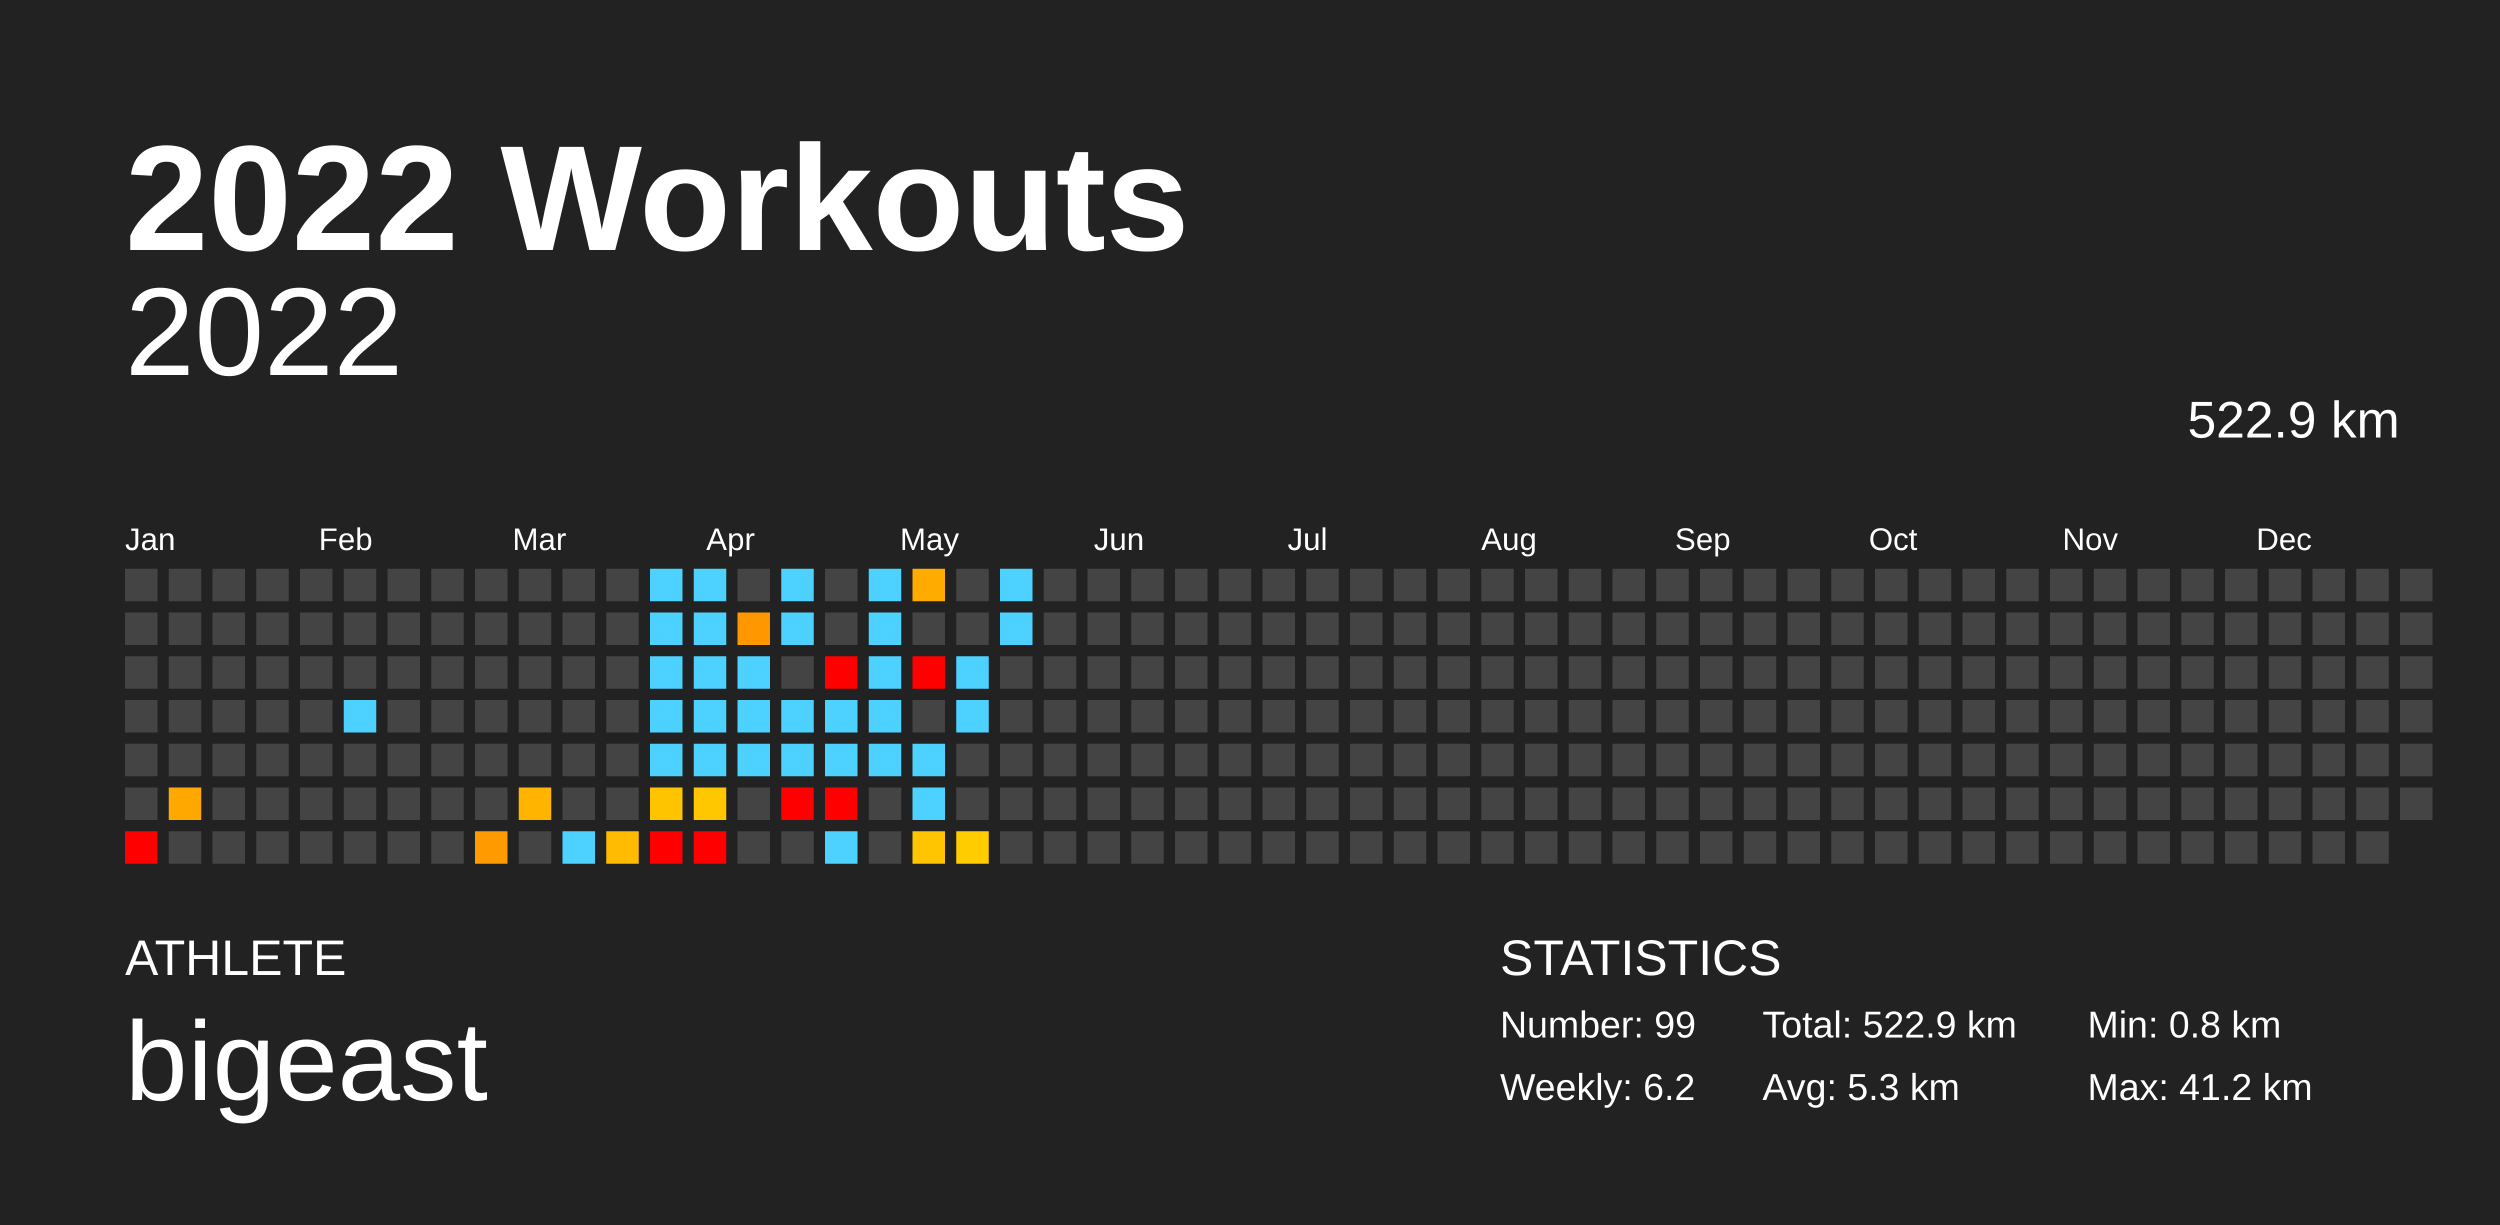
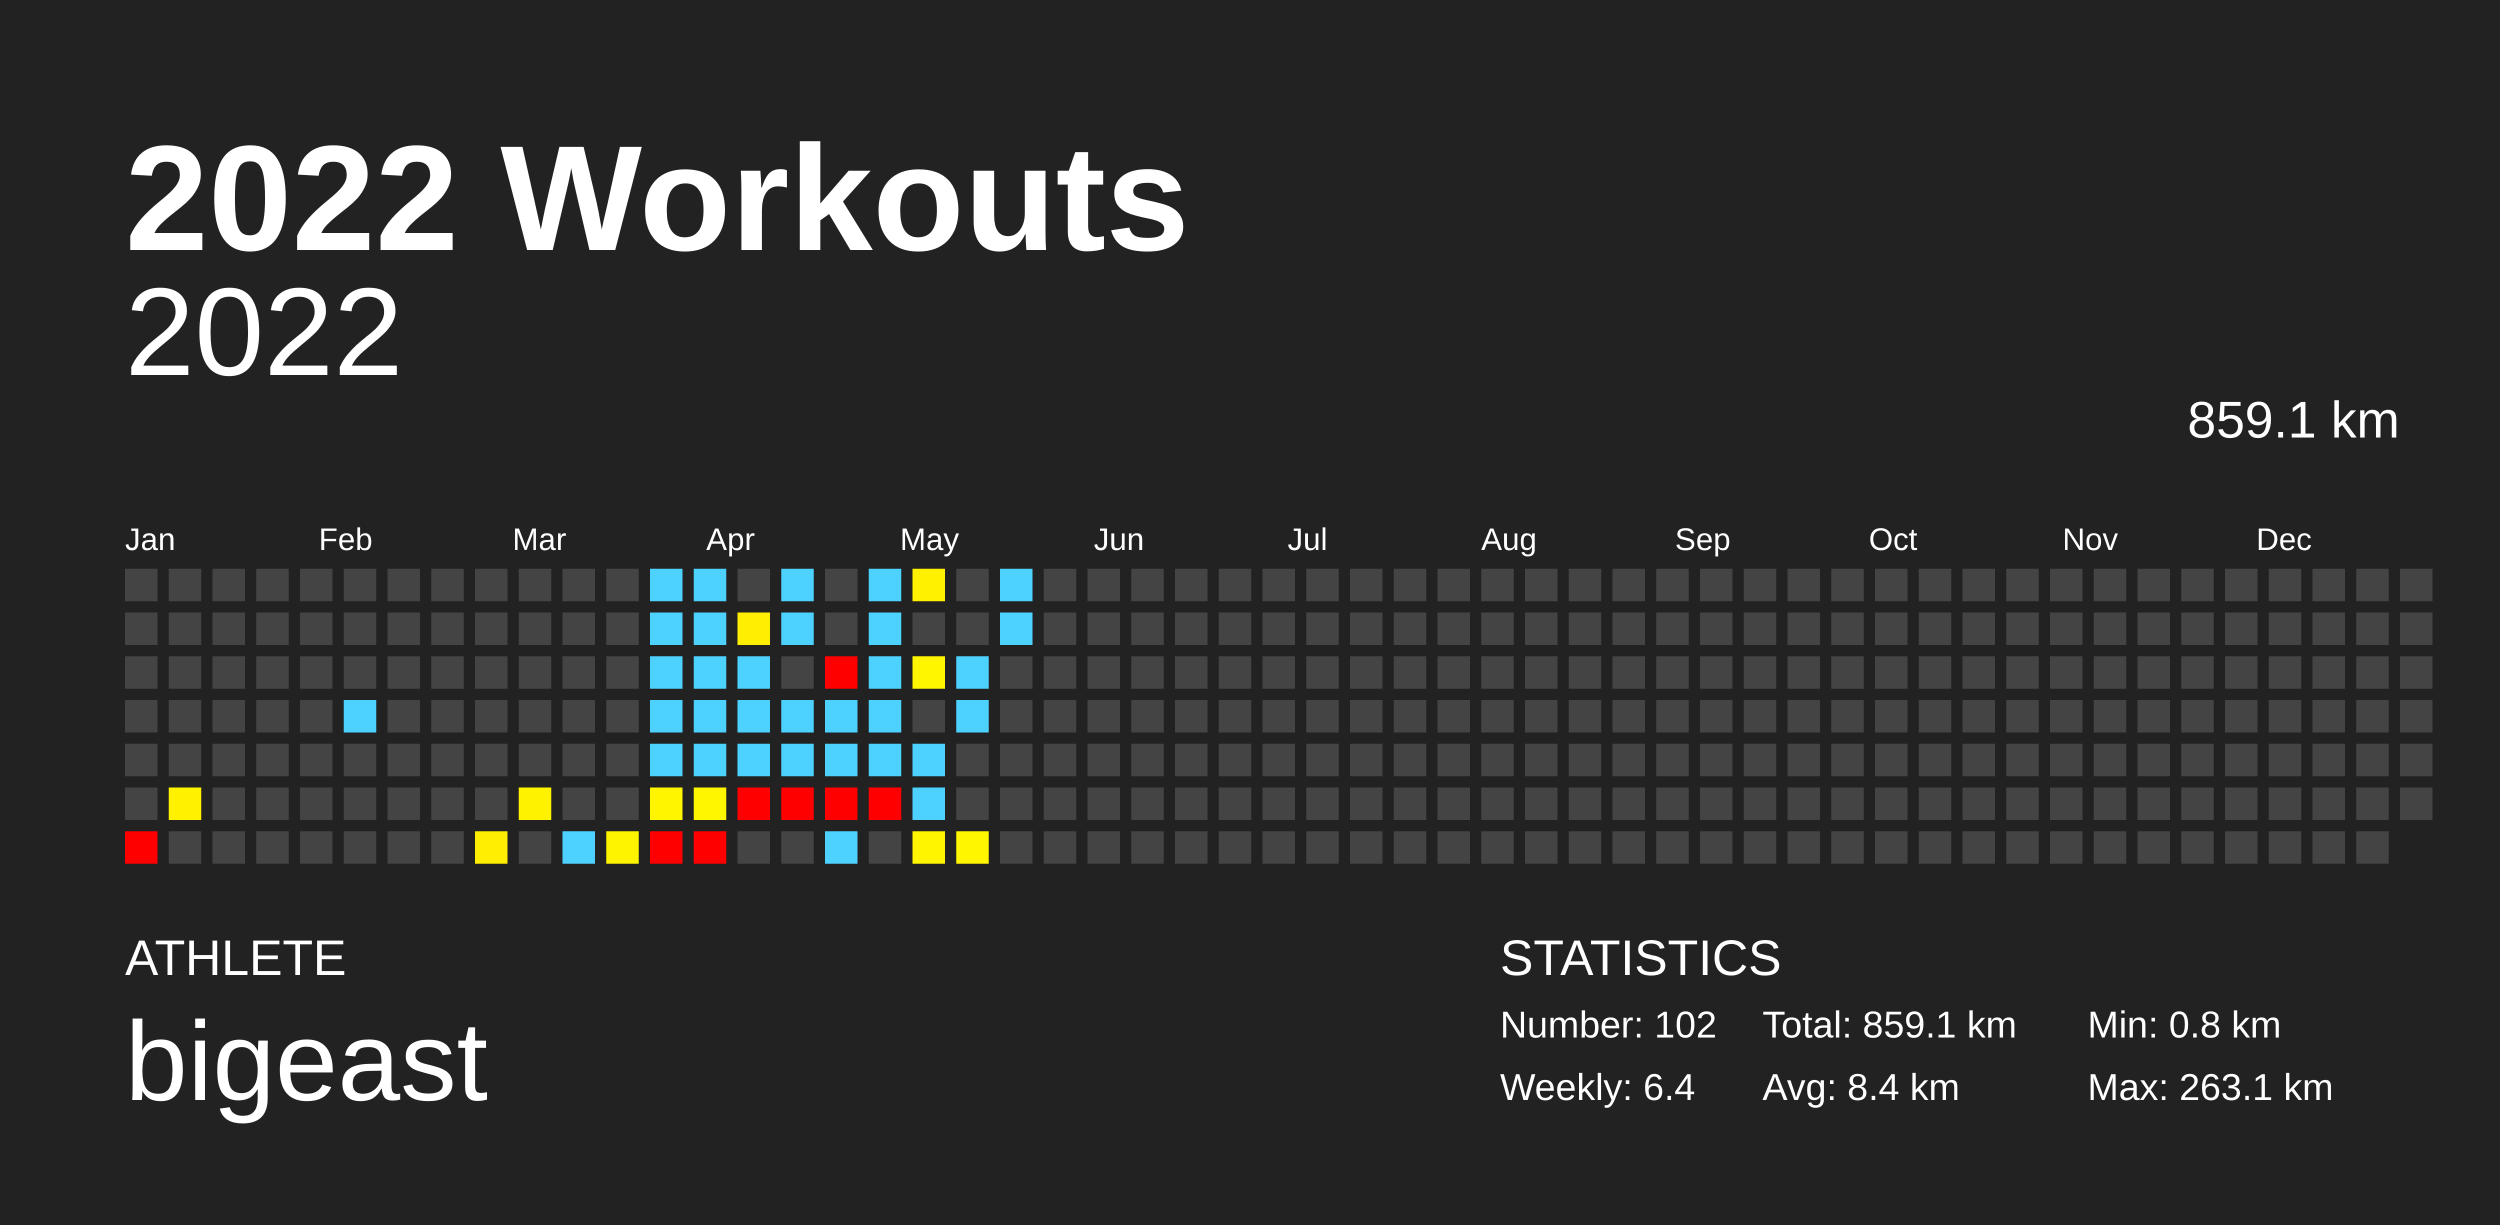
<svg xmlns="http://www.w3.org/2000/svg" baseProfile="full" height="98mm" version="1.1" viewBox="0,0,200,98" width="200mm">
  <defs />
  <rect fill="#222222" height="98" width="200" x="0" y="0" />
  <text fill="#FFFFFF" style="font-size:12px; font-family:Arial; font-weight:bold;" x="10" y="20">2022 Workouts</text>
  <text fill="#FFFFFF" style="font-size:4px; font-family:Arial" x="10" y="78">ATHLETE</text>
  <text fill="#FFFFFF" style="font-size:9px; font-family:Arial" x="10" y="88">bigeast</text>
  <text fill="#FFFFFF" style="font-size:4px; font-family:Arial" x="120" y="78">STATISTICS</text>
-   <text fill="#FFFFFF" style="font-size:3px; font-family:Arial" x="120" y="83">Number: 99</text>
-   <text fill="#FFFFFF" style="font-size:3px; font-family:Arial" x="120" y="88">Weekly: 6.2</text>
-   <text fill="#FFFFFF" style="font-size:3px; font-family:Arial" x="141" y="83">Total: 522.9 km</text>
-   <text fill="#FFFFFF" style="font-size:3px; font-family:Arial" x="141" y="88">Avg: 5.3 km</text>
+   <text fill="#FFFFFF" style="font-size:3px; font-family:Arial" x="120" y="83">Number: 102</text>
+   <text fill="#FFFFFF" style="font-size:3px; font-family:Arial" x="120" y="88">Weekly: 6.4</text>
+   <text fill="#FFFFFF" style="font-size:3px; font-family:Arial" x="141" y="83">Total: 859.1 km</text>
+   <text fill="#FFFFFF" style="font-size:3px; font-family:Arial" x="141" y="88">Avg: 8.4 km</text>
  <text fill="#FFFFFF" style="font-size:3px; font-family:Arial" x="167" y="83">Min: 0.8 km</text>
-   <text fill="#FFFFFF" style="font-size:3px; font-family:Arial" x="167" y="88">Max: 41.2 km</text>
+   <text fill="#FFFFFF" style="font-size:3px; font-family:Arial" x="167" y="88">Max: 263.1 km</text>
  <text alignment-baseline="hanging" fill="#FFFFFF" style="font-size:10.0px; font-family:Arial;" x="10" y="30">2022</text>
-   <text alignment-baseline="hanging" fill="#FFFFFF" style="font-size:4.125px; font-family:Arial;" x="175" y="35">522.9 km</text>
+   <text alignment-baseline="hanging" fill="#FFFFFF" style="font-size:4.125px; font-family:Arial;" x="175" y="35">859.1 km</text>
  <text fill="#FFFFFF" style="font-size:2.5px; font-family:Arial" x="10.0" y="44">Jan</text>
  <text fill="#FFFFFF" style="font-size:2.5px; font-family:Arial" x="25.5" y="44">Feb</text>
  <text fill="#FFFFFF" style="font-size:2.5px; font-family:Arial" x="41.0" y="44">Mar</text>
  <text fill="#FFFFFF" style="font-size:2.5px; font-family:Arial" x="56.5" y="44">Apr</text>
  <text fill="#FFFFFF" style="font-size:2.5px; font-family:Arial" x="72.0" y="44">May</text>
  <text fill="#FFFFFF" style="font-size:2.5px; font-family:Arial" x="87.5" y="44">Jun</text>
  <text fill="#FFFFFF" style="font-size:2.5px; font-family:Arial" x="103.0" y="44">Jul</text>
  <text fill="#FFFFFF" style="font-size:2.5px; font-family:Arial" x="118.5" y="44">Aug</text>
  <text fill="#FFFFFF" style="font-size:2.5px; font-family:Arial" x="134.0" y="44">Sep</text>
  <text fill="#FFFFFF" style="font-size:2.5px; font-family:Arial" x="149.5" y="44">Oct</text>
  <text fill="#FFFFFF" style="font-size:2.5px; font-family:Arial" x="165.0" y="44">Nov</text>
  <text fill="#FFFFFF" style="font-size:2.5px; font-family:Arial" x="180.5" y="44">Dec</text>
  <rect fill="#444444" height="2.6" width="2.6" x="10.0" y="45.5" />
  <rect fill="#444444" height="2.6" width="2.6" x="10.0" y="49.0" />
  <rect fill="#444444" height="2.6" width="2.6" x="10.0" y="52.5" />
  <rect fill="#444444" height="2.6" width="2.6" x="10.0" y="56.0" />
  <rect fill="#444444" height="2.6" width="2.6" x="10.0" y="59.5" />
  <rect fill="#444444" height="2.6" width="2.6" x="10.0" y="63.0" />
  <rect fill="red" height="2.6" width="2.6" x="10.0" y="66.5" />
  <rect fill="#444444" height="2.6" width="2.6" x="13.5" y="45.5" />
  <rect fill="#444444" height="2.6" width="2.6" x="13.5" y="49.0" />
  <rect fill="#444444" height="2.6" width="2.6" x="13.5" y="52.5" />
  <rect fill="#444444" height="2.6" width="2.6" x="13.5" y="56.0" />
  <rect fill="#444444" height="2.6" width="2.6" x="13.5" y="59.5" />
-   <rect fill="#ffa800" height="2.6" width="2.6" x="13.5" y="63.0" />
+   <rect fill="#fff100" height="2.6" width="2.6" x="13.5" y="63.0" />
  <rect fill="#444444" height="2.6" width="2.6" x="13.5" y="66.5" />
  <rect fill="#444444" height="2.6" width="2.6" x="17.0" y="45.5" />
  <rect fill="#444444" height="2.6" width="2.6" x="17.0" y="49.0" />
  <rect fill="#444444" height="2.6" width="2.6" x="17.0" y="52.5" />
  <rect fill="#444444" height="2.6" width="2.6" x="17.0" y="56.0" />
  <rect fill="#444444" height="2.6" width="2.6" x="17.0" y="59.5" />
  <rect fill="#444444" height="2.6" width="2.6" x="17.0" y="63.0" />
  <rect fill="#444444" height="2.6" width="2.6" x="17.0" y="66.5" />
  <rect fill="#444444" height="2.6" width="2.6" x="20.5" y="45.5" />
  <rect fill="#444444" height="2.6" width="2.6" x="20.5" y="49.0" />
  <rect fill="#444444" height="2.6" width="2.6" x="20.5" y="52.5" />
  <rect fill="#444444" height="2.6" width="2.6" x="20.5" y="56.0" />
  <rect fill="#444444" height="2.6" width="2.6" x="20.5" y="59.5" />
  <rect fill="#444444" height="2.6" width="2.6" x="20.5" y="63.0" />
  <rect fill="#444444" height="2.6" width="2.6" x="20.5" y="66.5" />
  <rect fill="#444444" height="2.6" width="2.6" x="24.0" y="45.5" />
  <rect fill="#444444" height="2.6" width="2.6" x="24.0" y="49.0" />
  <rect fill="#444444" height="2.6" width="2.6" x="24.0" y="52.5" />
  <rect fill="#444444" height="2.6" width="2.6" x="24.0" y="56.0" />
  <rect fill="#444444" height="2.6" width="2.6" x="24.0" y="59.5" />
  <rect fill="#444444" height="2.6" width="2.6" x="24.0" y="63.0" />
  <rect fill="#444444" height="2.6" width="2.6" x="24.0" y="66.5" />
  <rect fill="#444444" height="2.6" width="2.6" x="27.5" y="45.5" />
  <rect fill="#444444" height="2.6" width="2.6" x="27.5" y="49.0" />
  <rect fill="#444444" height="2.6" width="2.6" x="27.5" y="52.5" />
  <rect fill="#4dd2ff" height="2.6" width="2.6" x="27.5" y="56.0" />
  <rect fill="#444444" height="2.6" width="2.6" x="27.5" y="59.5" />
  <rect fill="#444444" height="2.6" width="2.6" x="27.5" y="63.0" />
  <rect fill="#444444" height="2.6" width="2.6" x="27.5" y="66.5" />
  <rect fill="#444444" height="2.6" width="2.6" x="31.0" y="45.5" />
  <rect fill="#444444" height="2.6" width="2.6" x="31.0" y="49.0" />
  <rect fill="#444444" height="2.6" width="2.6" x="31.0" y="52.5" />
  <rect fill="#444444" height="2.6" width="2.6" x="31.0" y="56.0" />
  <rect fill="#444444" height="2.6" width="2.6" x="31.0" y="59.5" />
  <rect fill="#444444" height="2.6" width="2.6" x="31.0" y="63.0" />
  <rect fill="#444444" height="2.6" width="2.6" x="31.0" y="66.5" />
  <rect fill="#444444" height="2.6" width="2.6" x="34.5" y="45.5" />
  <rect fill="#444444" height="2.6" width="2.6" x="34.5" y="49.0" />
  <rect fill="#444444" height="2.6" width="2.6" x="34.5" y="52.5" />
  <rect fill="#444444" height="2.6" width="2.6" x="34.5" y="56.0" />
  <rect fill="#444444" height="2.6" width="2.6" x="34.5" y="59.5" />
  <rect fill="#444444" height="2.6" width="2.6" x="34.5" y="63.0" />
  <rect fill="#444444" height="2.6" width="2.6" x="34.5" y="66.5" />
  <rect fill="#444444" height="2.6" width="2.6" x="38.0" y="45.5" />
  <rect fill="#444444" height="2.6" width="2.6" x="38.0" y="49.0" />
  <rect fill="#444444" height="2.6" width="2.6" x="38.0" y="52.5" />
  <rect fill="#444444" height="2.6" width="2.6" x="38.0" y="56.0" />
  <rect fill="#444444" height="2.6" width="2.6" x="38.0" y="59.5" />
  <rect fill="#444444" height="2.6" width="2.6" x="38.0" y="63.0" />
-   <rect fill="#ff9a00" height="2.6" width="2.6" x="38.0" y="66.5" />
+   <rect fill="#ffee00" height="2.6" width="2.6" x="38.0" y="66.5" />
  <rect fill="#444444" height="2.6" width="2.6" x="41.5" y="45.5" />
  <rect fill="#444444" height="2.6" width="2.6" x="41.5" y="49.0" />
  <rect fill="#444444" height="2.6" width="2.6" x="41.5" y="52.5" />
  <rect fill="#444444" height="2.6" width="2.6" x="41.5" y="56.0" />
  <rect fill="#444444" height="2.6" width="2.6" x="41.5" y="59.5" />
-   <rect fill="#ffb400" height="2.6" width="2.6" x="41.5" y="63.0" />
+   <rect fill="#fff200" height="2.6" width="2.6" x="41.5" y="63.0" />
  <rect fill="#444444" height="2.6" width="2.6" x="41.5" y="66.5" />
  <rect fill="#444444" height="2.6" width="2.6" x="45.0" y="45.5" />
  <rect fill="#444444" height="2.6" width="2.6" x="45.0" y="49.0" />
  <rect fill="#444444" height="2.6" width="2.6" x="45.0" y="52.5" />
  <rect fill="#444444" height="2.6" width="2.6" x="45.0" y="56.0" />
  <rect fill="#444444" height="2.6" width="2.6" x="45.0" y="59.5" />
  <rect fill="#444444" height="2.6" width="2.6" x="45.0" y="63.0" />
  <rect fill="#4dd2ff" height="2.6" width="2.6" x="45.0" y="66.5" />
  <rect fill="#444444" height="2.6" width="2.6" x="48.5" y="45.5" />
  <rect fill="#444444" height="2.6" width="2.6" x="48.5" y="49.0" />
  <rect fill="#444444" height="2.6" width="2.6" x="48.5" y="52.5" />
  <rect fill="#444444" height="2.6" width="2.6" x="48.5" y="56.0" />
  <rect fill="#444444" height="2.6" width="2.6" x="48.5" y="59.5" />
  <rect fill="#444444" height="2.6" width="2.6" x="48.5" y="63.0" />
-   <rect fill="#ffbb00" height="2.6" width="2.6" x="48.5" y="66.5" />
+   <rect fill="#fff400" height="2.6" width="2.6" x="48.5" y="66.5" />
  <rect fill="#4dd2ff" height="2.6" width="2.6" x="52.0" y="45.5" />
  <rect fill="#4dd2ff" height="2.6" width="2.6" x="52.0" y="49.0" />
  <rect fill="#4dd2ff" height="2.6" width="2.6" x="52.0" y="52.5" />
  <rect fill="#4dd2ff" height="2.6" width="2.6" x="52.0" y="56.0" />
  <rect fill="#4dd2ff" height="2.6" width="2.6" x="52.0" y="59.5" />
-   <rect fill="#ffc400" height="2.6" width="2.6" x="52.0" y="63.0" />
+   <rect fill="#fff500" height="2.6" width="2.6" x="52.0" y="63.0" />
  <rect fill="red" height="2.6" width="2.6" x="52.0" y="66.5" />
  <rect fill="#4dd2ff" height="2.6" width="2.6" x="55.5" y="45.5" />
  <rect fill="#4dd2ff" height="2.6" width="2.6" x="55.5" y="49.0" />
  <rect fill="#4dd2ff" height="2.6" width="2.6" x="55.5" y="52.5" />
  <rect fill="#4dd2ff" height="2.6" width="2.6" x="55.5" y="56.0" />
  <rect fill="#4dd2ff" height="2.6" width="2.6" x="55.5" y="59.5" />
-   <rect fill="#ffc700" height="2.6" width="2.6" x="55.5" y="63.0" />
+   <rect fill="#fff600" height="2.6" width="2.6" x="55.5" y="63.0" />
  <rect fill="red" height="2.6" width="2.6" x="55.5" y="66.5" />
  <rect fill="#444444" height="2.6" width="2.6" x="59.0" y="45.5" />
-   <rect fill="#ff9800" height="2.6" width="2.6" x="59.0" y="49.0" />
+   <rect fill="#ffee00" height="2.6" width="2.6" x="59.0" y="49.0" />
  <rect fill="#4dd2ff" height="2.6" width="2.6" x="59.0" y="52.5" />
  <rect fill="#4dd2ff" height="2.6" width="2.6" x="59.0" y="56.0" />
  <rect fill="#4dd2ff" height="2.6" width="2.6" x="59.0" y="59.5" />
-   <rect fill="#444444" height="2.6" width="2.6" x="59.0" y="63.0" />
+   <rect fill="red" height="2.6" width="2.6" x="59.0" y="63.0" />
  <rect fill="#444444" height="2.6" width="2.6" x="59.0" y="66.5" />
  <rect fill="#4dd2ff" height="2.6" width="2.6" x="62.5" y="45.5" />
  <rect fill="#4dd2ff" height="2.6" width="2.6" x="62.5" y="49.0" />
  <rect fill="#444444" height="2.6" width="2.6" x="62.5" y="52.5" />
  <rect fill="#4dd2ff" height="2.6" width="2.6" x="62.5" y="56.0" />
  <rect fill="#4dd2ff" height="2.6" width="2.6" x="62.5" y="59.5" />
  <rect fill="red" height="2.6" width="2.6" x="62.5" y="63.0" />
  <rect fill="#444444" height="2.6" width="2.6" x="62.5" y="66.5" />
  <rect fill="#444444" height="2.6" width="2.6" x="66.0" y="45.5" />
  <rect fill="#444444" height="2.6" width="2.6" x="66.0" y="49.0" />
  <rect fill="red" height="2.6" width="2.6" x="66.0" y="52.5" />
  <rect fill="#4dd2ff" height="2.6" width="2.6" x="66.0" y="56.0" />
  <rect fill="#4dd2ff" height="2.6" width="2.6" x="66.0" y="59.5" />
  <rect fill="red" height="2.6" width="2.6" x="66.0" y="63.0" />
  <rect fill="#4dd2ff" height="2.6" width="2.6" x="66.0" y="66.5" />
  <rect fill="#4dd2ff" height="2.6" width="2.6" x="69.5" y="45.5" />
  <rect fill="#4dd2ff" height="2.6" width="2.6" x="69.5" y="49.0" />
  <rect fill="#4dd2ff" height="2.6" width="2.6" x="69.5" y="52.5" />
  <rect fill="#4dd2ff" height="2.6" width="2.6" x="69.5" y="56.0" />
  <rect fill="#4dd2ff" height="2.6" width="2.6" x="69.5" y="59.5" />
-   <rect fill="#444444" height="2.6" width="2.6" x="69.5" y="63.0" />
+   <rect fill="red" height="2.6" width="2.6" x="69.5" y="63.0" />
  <rect fill="#444444" height="2.6" width="2.6" x="69.5" y="66.5" />
-   <rect fill="#ffab00" height="2.6" width="2.6" x="73.0" y="45.5" />
+   <rect fill="#fff100" height="2.6" width="2.6" x="73.0" y="45.5" />
  <rect fill="#444444" height="2.6" width="2.6" x="73.0" y="49.0" />
-   <rect fill="red" height="2.6" width="2.6" x="73.0" y="52.5" />
+   <rect fill="#fff600" height="2.6" width="2.6" x="73.0" y="52.5" />
  <rect fill="#444444" height="2.6" width="2.6" x="73.0" y="56.0" />
  <rect fill="#4dd2ff" height="2.6" width="2.6" x="73.0" y="59.5" />
  <rect fill="#4dd2ff" height="2.6" width="2.6" x="73.0" y="63.0" />
-   <rect fill="#ffc500" height="2.6" width="2.6" x="73.0" y="66.5" />
+   <rect fill="#fff500" height="2.6" width="2.6" x="73.0" y="66.5" />
  <rect fill="#444444" height="2.6" width="2.6" x="76.5" y="45.5" />
  <rect fill="#444444" height="2.6" width="2.6" x="76.5" y="49.0" />
  <rect fill="#4dd2ff" height="2.6" width="2.6" x="76.5" y="52.5" />
  <rect fill="#4dd2ff" height="2.6" width="2.6" x="76.5" y="56.0" />
  <rect fill="#444444" height="2.6" width="2.6" x="76.5" y="59.5" />
  <rect fill="#444444" height="2.6" width="2.6" x="76.5" y="63.0" />
-   <rect fill="#ffcc00" height="2.6" width="2.6" x="76.5" y="66.5" />
+   <rect fill="#fff600" height="2.6" width="2.6" x="76.5" y="66.5" />
  <rect fill="#4dd2ff" height="2.6" width="2.6" x="80.0" y="45.5" />
  <rect fill="#4dd2ff" height="2.6" width="2.6" x="80.0" y="49.0" />
  <rect fill="#444444" height="2.6" width="2.6" x="80.0" y="52.5" />
  <rect fill="#444444" height="2.6" width="2.6" x="80.0" y="56.0" />
  <rect fill="#444444" height="2.6" width="2.6" x="80.0" y="59.5" />
  <rect fill="#444444" height="2.6" width="2.6" x="80.0" y="63.0" />
  <rect fill="#444444" height="2.6" width="2.6" x="80.0" y="66.5" />
  <rect fill="#444444" height="2.6" width="2.6" x="83.5" y="45.5" />
  <rect fill="#444444" height="2.6" width="2.6" x="83.5" y="49.0" />
  <rect fill="#444444" height="2.6" width="2.6" x="83.5" y="52.5" />
  <rect fill="#444444" height="2.6" width="2.6" x="83.5" y="56.0" />
  <rect fill="#444444" height="2.6" width="2.6" x="83.5" y="59.5" />
  <rect fill="#444444" height="2.6" width="2.6" x="83.5" y="63.0" />
  <rect fill="#444444" height="2.6" width="2.6" x="83.5" y="66.5" />
  <rect fill="#444444" height="2.6" width="2.6" x="87.0" y="45.5" />
  <rect fill="#444444" height="2.6" width="2.6" x="87.0" y="49.0" />
  <rect fill="#444444" height="2.6" width="2.6" x="87.0" y="52.5" />
  <rect fill="#444444" height="2.6" width="2.6" x="87.0" y="56.0" />
  <rect fill="#444444" height="2.6" width="2.6" x="87.0" y="59.5" />
  <rect fill="#444444" height="2.6" width="2.6" x="87.0" y="63.0" />
  <rect fill="#444444" height="2.6" width="2.6" x="87.0" y="66.5" />
  <rect fill="#444444" height="2.6" width="2.6" x="90.5" y="45.5" />
  <rect fill="#444444" height="2.6" width="2.6" x="90.5" y="49.0" />
  <rect fill="#444444" height="2.6" width="2.6" x="90.5" y="52.5" />
  <rect fill="#444444" height="2.6" width="2.6" x="90.5" y="56.0" />
  <rect fill="#444444" height="2.6" width="2.6" x="90.5" y="59.5" />
  <rect fill="#444444" height="2.6" width="2.6" x="90.5" y="63.0" />
  <rect fill="#444444" height="2.6" width="2.6" x="90.5" y="66.5" />
  <rect fill="#444444" height="2.6" width="2.6" x="94.0" y="45.5" />
  <rect fill="#444444" height="2.6" width="2.6" x="94.0" y="49.0" />
  <rect fill="#444444" height="2.6" width="2.6" x="94.0" y="52.5" />
  <rect fill="#444444" height="2.6" width="2.6" x="94.0" y="56.0" />
  <rect fill="#444444" height="2.6" width="2.6" x="94.0" y="59.5" />
  <rect fill="#444444" height="2.6" width="2.6" x="94.0" y="63.0" />
  <rect fill="#444444" height="2.6" width="2.6" x="94.0" y="66.5" />
  <rect fill="#444444" height="2.6" width="2.6" x="97.5" y="45.5" />
  <rect fill="#444444" height="2.6" width="2.6" x="97.5" y="49.0" />
  <rect fill="#444444" height="2.6" width="2.6" x="97.5" y="52.5" />
  <rect fill="#444444" height="2.6" width="2.6" x="97.5" y="56.0" />
  <rect fill="#444444" height="2.6" width="2.6" x="97.5" y="59.5" />
  <rect fill="#444444" height="2.6" width="2.6" x="97.5" y="63.0" />
  <rect fill="#444444" height="2.6" width="2.6" x="97.5" y="66.5" />
  <rect fill="#444444" height="2.6" width="2.6" x="101.0" y="45.5" />
  <rect fill="#444444" height="2.6" width="2.6" x="101.0" y="49.0" />
  <rect fill="#444444" height="2.6" width="2.6" x="101.0" y="52.5" />
  <rect fill="#444444" height="2.6" width="2.6" x="101.0" y="56.0" />
  <rect fill="#444444" height="2.6" width="2.6" x="101.0" y="59.5" />
  <rect fill="#444444" height="2.6" width="2.6" x="101.0" y="63.0" />
  <rect fill="#444444" height="2.6" width="2.6" x="101.0" y="66.5" />
  <rect fill="#444444" height="2.6" width="2.6" x="104.5" y="45.5" />
  <rect fill="#444444" height="2.6" width="2.6" x="104.5" y="49.0" />
  <rect fill="#444444" height="2.6" width="2.6" x="104.5" y="52.5" />
  <rect fill="#444444" height="2.6" width="2.6" x="104.5" y="56.0" />
  <rect fill="#444444" height="2.6" width="2.6" x="104.5" y="59.5" />
  <rect fill="#444444" height="2.6" width="2.6" x="104.5" y="63.0" />
  <rect fill="#444444" height="2.6" width="2.6" x="104.5" y="66.5" />
  <rect fill="#444444" height="2.6" width="2.6" x="108.0" y="45.5" />
  <rect fill="#444444" height="2.6" width="2.6" x="108.0" y="49.0" />
  <rect fill="#444444" height="2.6" width="2.6" x="108.0" y="52.5" />
  <rect fill="#444444" height="2.6" width="2.6" x="108.0" y="56.0" />
  <rect fill="#444444" height="2.6" width="2.6" x="108.0" y="59.5" />
  <rect fill="#444444" height="2.6" width="2.6" x="108.0" y="63.0" />
  <rect fill="#444444" height="2.6" width="2.6" x="108.0" y="66.5" />
  <rect fill="#444444" height="2.6" width="2.6" x="111.5" y="45.5" />
  <rect fill="#444444" height="2.6" width="2.6" x="111.5" y="49.0" />
  <rect fill="#444444" height="2.6" width="2.6" x="111.5" y="52.5" />
  <rect fill="#444444" height="2.6" width="2.6" x="111.5" y="56.0" />
  <rect fill="#444444" height="2.6" width="2.6" x="111.5" y="59.5" />
  <rect fill="#444444" height="2.6" width="2.6" x="111.5" y="63.0" />
  <rect fill="#444444" height="2.6" width="2.6" x="111.5" y="66.5" />
  <rect fill="#444444" height="2.6" width="2.6" x="115.0" y="45.5" />
  <rect fill="#444444" height="2.6" width="2.6" x="115.0" y="49.0" />
  <rect fill="#444444" height="2.6" width="2.6" x="115.0" y="52.5" />
  <rect fill="#444444" height="2.6" width="2.6" x="115.0" y="56.0" />
  <rect fill="#444444" height="2.6" width="2.6" x="115.0" y="59.5" />
  <rect fill="#444444" height="2.6" width="2.6" x="115.0" y="63.0" />
  <rect fill="#444444" height="2.6" width="2.6" x="115.0" y="66.5" />
  <rect fill="#444444" height="2.6" width="2.6" x="118.5" y="45.5" />
  <rect fill="#444444" height="2.6" width="2.6" x="118.5" y="49.0" />
  <rect fill="#444444" height="2.6" width="2.6" x="118.5" y="52.5" />
  <rect fill="#444444" height="2.6" width="2.6" x="118.5" y="56.0" />
  <rect fill="#444444" height="2.6" width="2.6" x="118.5" y="59.5" />
  <rect fill="#444444" height="2.6" width="2.6" x="118.5" y="63.0" />
  <rect fill="#444444" height="2.6" width="2.6" x="118.5" y="66.5" />
  <rect fill="#444444" height="2.6" width="2.6" x="122.0" y="45.5" />
  <rect fill="#444444" height="2.6" width="2.6" x="122.0" y="49.0" />
  <rect fill="#444444" height="2.6" width="2.6" x="122.0" y="52.5" />
  <rect fill="#444444" height="2.6" width="2.6" x="122.0" y="56.0" />
  <rect fill="#444444" height="2.6" width="2.6" x="122.0" y="59.5" />
  <rect fill="#444444" height="2.6" width="2.6" x="122.0" y="63.0" />
  <rect fill="#444444" height="2.6" width="2.6" x="122.0" y="66.5" />
  <rect fill="#444444" height="2.6" width="2.6" x="125.5" y="45.5" />
  <rect fill="#444444" height="2.6" width="2.6" x="125.5" y="49.0" />
  <rect fill="#444444" height="2.6" width="2.6" x="125.5" y="52.5" />
  <rect fill="#444444" height="2.6" width="2.6" x="125.5" y="56.0" />
  <rect fill="#444444" height="2.6" width="2.6" x="125.5" y="59.5" />
  <rect fill="#444444" height="2.6" width="2.6" x="125.5" y="63.0" />
  <rect fill="#444444" height="2.6" width="2.6" x="125.5" y="66.5" />
  <rect fill="#444444" height="2.6" width="2.6" x="129.0" y="45.5" />
  <rect fill="#444444" height="2.6" width="2.6" x="129.0" y="49.0" />
  <rect fill="#444444" height="2.6" width="2.6" x="129.0" y="52.5" />
  <rect fill="#444444" height="2.6" width="2.6" x="129.0" y="56.0" />
  <rect fill="#444444" height="2.6" width="2.6" x="129.0" y="59.5" />
  <rect fill="#444444" height="2.6" width="2.6" x="129.0" y="63.0" />
  <rect fill="#444444" height="2.6" width="2.6" x="129.0" y="66.5" />
  <rect fill="#444444" height="2.6" width="2.6" x="132.5" y="45.5" />
  <rect fill="#444444" height="2.6" width="2.6" x="132.5" y="49.0" />
  <rect fill="#444444" height="2.6" width="2.6" x="132.5" y="52.5" />
  <rect fill="#444444" height="2.6" width="2.6" x="132.5" y="56.0" />
  <rect fill="#444444" height="2.6" width="2.6" x="132.5" y="59.5" />
  <rect fill="#444444" height="2.6" width="2.6" x="132.5" y="63.0" />
  <rect fill="#444444" height="2.6" width="2.6" x="132.5" y="66.5" />
  <rect fill="#444444" height="2.6" width="2.6" x="136.0" y="45.5" />
  <rect fill="#444444" height="2.6" width="2.6" x="136.0" y="49.0" />
  <rect fill="#444444" height="2.6" width="2.6" x="136.0" y="52.5" />
  <rect fill="#444444" height="2.6" width="2.6" x="136.0" y="56.0" />
  <rect fill="#444444" height="2.6" width="2.6" x="136.0" y="59.5" />
  <rect fill="#444444" height="2.6" width="2.6" x="136.0" y="63.0" />
  <rect fill="#444444" height="2.6" width="2.6" x="136.0" y="66.5" />
  <rect fill="#444444" height="2.6" width="2.6" x="139.5" y="45.5" />
  <rect fill="#444444" height="2.6" width="2.6" x="139.5" y="49.0" />
  <rect fill="#444444" height="2.6" width="2.6" x="139.5" y="52.5" />
  <rect fill="#444444" height="2.6" width="2.6" x="139.5" y="56.0" />
  <rect fill="#444444" height="2.6" width="2.6" x="139.5" y="59.5" />
  <rect fill="#444444" height="2.6" width="2.6" x="139.5" y="63.0" />
  <rect fill="#444444" height="2.6" width="2.6" x="139.5" y="66.5" />
  <rect fill="#444444" height="2.6" width="2.6" x="143.0" y="45.5" />
  <rect fill="#444444" height="2.6" width="2.6" x="143.0" y="49.0" />
  <rect fill="#444444" height="2.6" width="2.6" x="143.0" y="52.5" />
  <rect fill="#444444" height="2.6" width="2.6" x="143.0" y="56.0" />
  <rect fill="#444444" height="2.6" width="2.6" x="143.0" y="59.5" />
  <rect fill="#444444" height="2.6" width="2.6" x="143.0" y="63.0" />
  <rect fill="#444444" height="2.6" width="2.6" x="143.0" y="66.5" />
  <rect fill="#444444" height="2.6" width="2.6" x="146.5" y="45.5" />
  <rect fill="#444444" height="2.6" width="2.6" x="146.5" y="49.0" />
  <rect fill="#444444" height="2.6" width="2.6" x="146.5" y="52.5" />
  <rect fill="#444444" height="2.6" width="2.6" x="146.5" y="56.0" />
  <rect fill="#444444" height="2.6" width="2.6" x="146.5" y="59.5" />
  <rect fill="#444444" height="2.6" width="2.6" x="146.5" y="63.0" />
  <rect fill="#444444" height="2.6" width="2.6" x="146.5" y="66.5" />
  <rect fill="#444444" height="2.6" width="2.6" x="150.0" y="45.5" />
  <rect fill="#444444" height="2.6" width="2.6" x="150.0" y="49.0" />
  <rect fill="#444444" height="2.6" width="2.6" x="150.0" y="52.5" />
  <rect fill="#444444" height="2.6" width="2.6" x="150.0" y="56.0" />
  <rect fill="#444444" height="2.6" width="2.6" x="150.0" y="59.5" />
  <rect fill="#444444" height="2.6" width="2.6" x="150.0" y="63.0" />
  <rect fill="#444444" height="2.6" width="2.6" x="150.0" y="66.5" />
  <rect fill="#444444" height="2.6" width="2.6" x="153.5" y="45.5" />
  <rect fill="#444444" height="2.6" width="2.6" x="153.5" y="49.0" />
  <rect fill="#444444" height="2.6" width="2.6" x="153.5" y="52.5" />
  <rect fill="#444444" height="2.6" width="2.6" x="153.5" y="56.0" />
  <rect fill="#444444" height="2.6" width="2.6" x="153.5" y="59.5" />
  <rect fill="#444444" height="2.6" width="2.6" x="153.5" y="63.0" />
  <rect fill="#444444" height="2.6" width="2.6" x="153.5" y="66.5" />
  <rect fill="#444444" height="2.6" width="2.6" x="157.0" y="45.5" />
  <rect fill="#444444" height="2.6" width="2.6" x="157.0" y="49.0" />
  <rect fill="#444444" height="2.6" width="2.6" x="157.0" y="52.5" />
  <rect fill="#444444" height="2.6" width="2.6" x="157.0" y="56.0" />
  <rect fill="#444444" height="2.6" width="2.6" x="157.0" y="59.5" />
  <rect fill="#444444" height="2.6" width="2.6" x="157.0" y="63.0" />
  <rect fill="#444444" height="2.6" width="2.6" x="157.0" y="66.5" />
  <rect fill="#444444" height="2.6" width="2.6" x="160.5" y="45.5" />
  <rect fill="#444444" height="2.6" width="2.6" x="160.5" y="49.0" />
  <rect fill="#444444" height="2.6" width="2.6" x="160.5" y="52.5" />
  <rect fill="#444444" height="2.6" width="2.6" x="160.5" y="56.0" />
  <rect fill="#444444" height="2.6" width="2.6" x="160.5" y="59.5" />
  <rect fill="#444444" height="2.6" width="2.6" x="160.5" y="63.0" />
  <rect fill="#444444" height="2.6" width="2.6" x="160.5" y="66.5" />
  <rect fill="#444444" height="2.6" width="2.6" x="164.0" y="45.5" />
  <rect fill="#444444" height="2.6" width="2.6" x="164.0" y="49.0" />
  <rect fill="#444444" height="2.6" width="2.6" x="164.0" y="52.5" />
  <rect fill="#444444" height="2.6" width="2.6" x="164.0" y="56.0" />
  <rect fill="#444444" height="2.6" width="2.6" x="164.0" y="59.5" />
  <rect fill="#444444" height="2.6" width="2.6" x="164.0" y="63.0" />
  <rect fill="#444444" height="2.6" width="2.6" x="164.0" y="66.5" />
  <rect fill="#444444" height="2.6" width="2.6" x="167.5" y="45.5" />
  <rect fill="#444444" height="2.6" width="2.6" x="167.5" y="49.0" />
  <rect fill="#444444" height="2.6" width="2.6" x="167.5" y="52.5" />
  <rect fill="#444444" height="2.6" width="2.6" x="167.5" y="56.0" />
  <rect fill="#444444" height="2.6" width="2.6" x="167.5" y="59.5" />
  <rect fill="#444444" height="2.6" width="2.6" x="167.5" y="63.0" />
  <rect fill="#444444" height="2.6" width="2.6" x="167.5" y="66.5" />
  <rect fill="#444444" height="2.6" width="2.6" x="171.0" y="45.5" />
  <rect fill="#444444" height="2.6" width="2.6" x="171.0" y="49.0" />
  <rect fill="#444444" height="2.6" width="2.6" x="171.0" y="52.5" />
  <rect fill="#444444" height="2.6" width="2.6" x="171.0" y="56.0" />
  <rect fill="#444444" height="2.6" width="2.6" x="171.0" y="59.5" />
  <rect fill="#444444" height="2.6" width="2.6" x="171.0" y="63.0" />
  <rect fill="#444444" height="2.6" width="2.6" x="171.0" y="66.5" />
  <rect fill="#444444" height="2.6" width="2.6" x="174.5" y="45.5" />
  <rect fill="#444444" height="2.6" width="2.6" x="174.5" y="49.0" />
  <rect fill="#444444" height="2.6" width="2.6" x="174.5" y="52.5" />
  <rect fill="#444444" height="2.6" width="2.6" x="174.5" y="56.0" />
  <rect fill="#444444" height="2.6" width="2.6" x="174.5" y="59.5" />
  <rect fill="#444444" height="2.6" width="2.6" x="174.5" y="63.0" />
  <rect fill="#444444" height="2.6" width="2.6" x="174.5" y="66.5" />
  <rect fill="#444444" height="2.6" width="2.6" x="178.0" y="45.5" />
  <rect fill="#444444" height="2.6" width="2.6" x="178.0" y="49.0" />
  <rect fill="#444444" height="2.6" width="2.6" x="178.0" y="52.5" />
  <rect fill="#444444" height="2.6" width="2.6" x="178.0" y="56.0" />
  <rect fill="#444444" height="2.6" width="2.6" x="178.0" y="59.5" />
  <rect fill="#444444" height="2.6" width="2.6" x="178.0" y="63.0" />
  <rect fill="#444444" height="2.6" width="2.6" x="178.0" y="66.5" />
  <rect fill="#444444" height="2.6" width="2.6" x="181.5" y="45.5" />
  <rect fill="#444444" height="2.6" width="2.6" x="181.5" y="49.0" />
  <rect fill="#444444" height="2.6" width="2.6" x="181.5" y="52.5" />
  <rect fill="#444444" height="2.6" width="2.6" x="181.5" y="56.0" />
  <rect fill="#444444" height="2.6" width="2.6" x="181.5" y="59.5" />
  <rect fill="#444444" height="2.6" width="2.6" x="181.5" y="63.0" />
  <rect fill="#444444" height="2.6" width="2.6" x="181.5" y="66.5" />
  <rect fill="#444444" height="2.6" width="2.6" x="185.0" y="45.5" />
  <rect fill="#444444" height="2.6" width="2.6" x="185.0" y="49.0" />
  <rect fill="#444444" height="2.6" width="2.6" x="185.0" y="52.5" />
  <rect fill="#444444" height="2.6" width="2.6" x="185.0" y="56.0" />
  <rect fill="#444444" height="2.6" width="2.6" x="185.0" y="59.5" />
  <rect fill="#444444" height="2.6" width="2.6" x="185.0" y="63.0" />
  <rect fill="#444444" height="2.6" width="2.6" x="185.0" y="66.5" />
  <rect fill="#444444" height="2.6" width="2.6" x="188.5" y="45.5" />
  <rect fill="#444444" height="2.6" width="2.6" x="188.5" y="49.0" />
  <rect fill="#444444" height="2.6" width="2.6" x="188.5" y="52.5" />
  <rect fill="#444444" height="2.6" width="2.6" x="188.5" y="56.0" />
  <rect fill="#444444" height="2.6" width="2.6" x="188.5" y="59.5" />
  <rect fill="#444444" height="2.6" width="2.6" x="188.5" y="63.0" />
  <rect fill="#444444" height="2.6" width="2.6" x="188.5" y="66.5" />
  <rect fill="#444444" height="2.6" width="2.6" x="192.0" y="45.5" />
  <rect fill="#444444" height="2.6" width="2.6" x="192.0" y="49.0" />
  <rect fill="#444444" height="2.6" width="2.6" x="192.0" y="52.5" />
  <rect fill="#444444" height="2.6" width="2.6" x="192.0" y="56.0" />
  <rect fill="#444444" height="2.6" width="2.6" x="192.0" y="59.5" />
  <rect fill="#444444" height="2.6" width="2.6" x="192.0" y="63.0" />
</svg>
